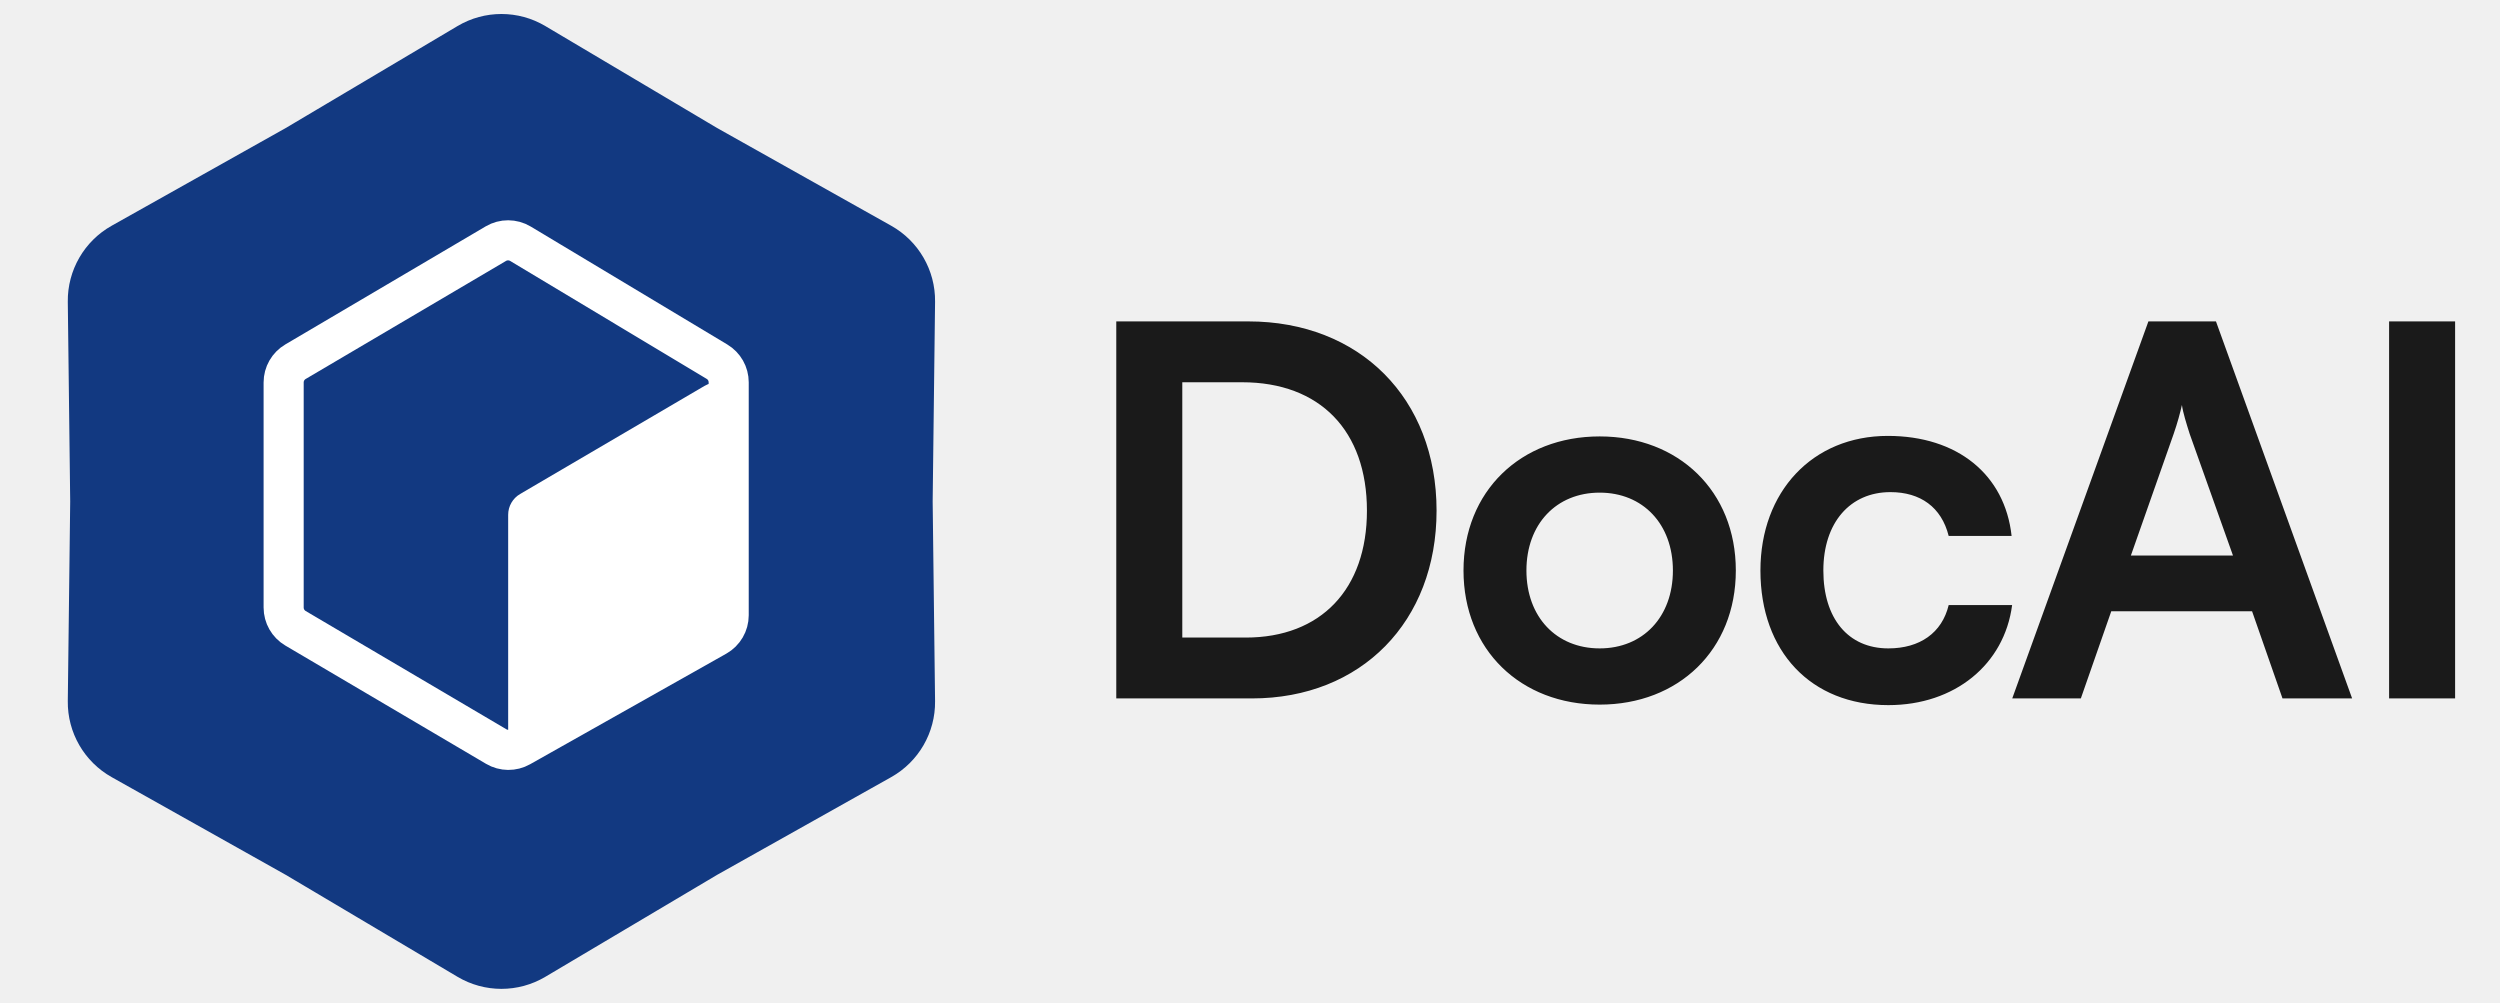
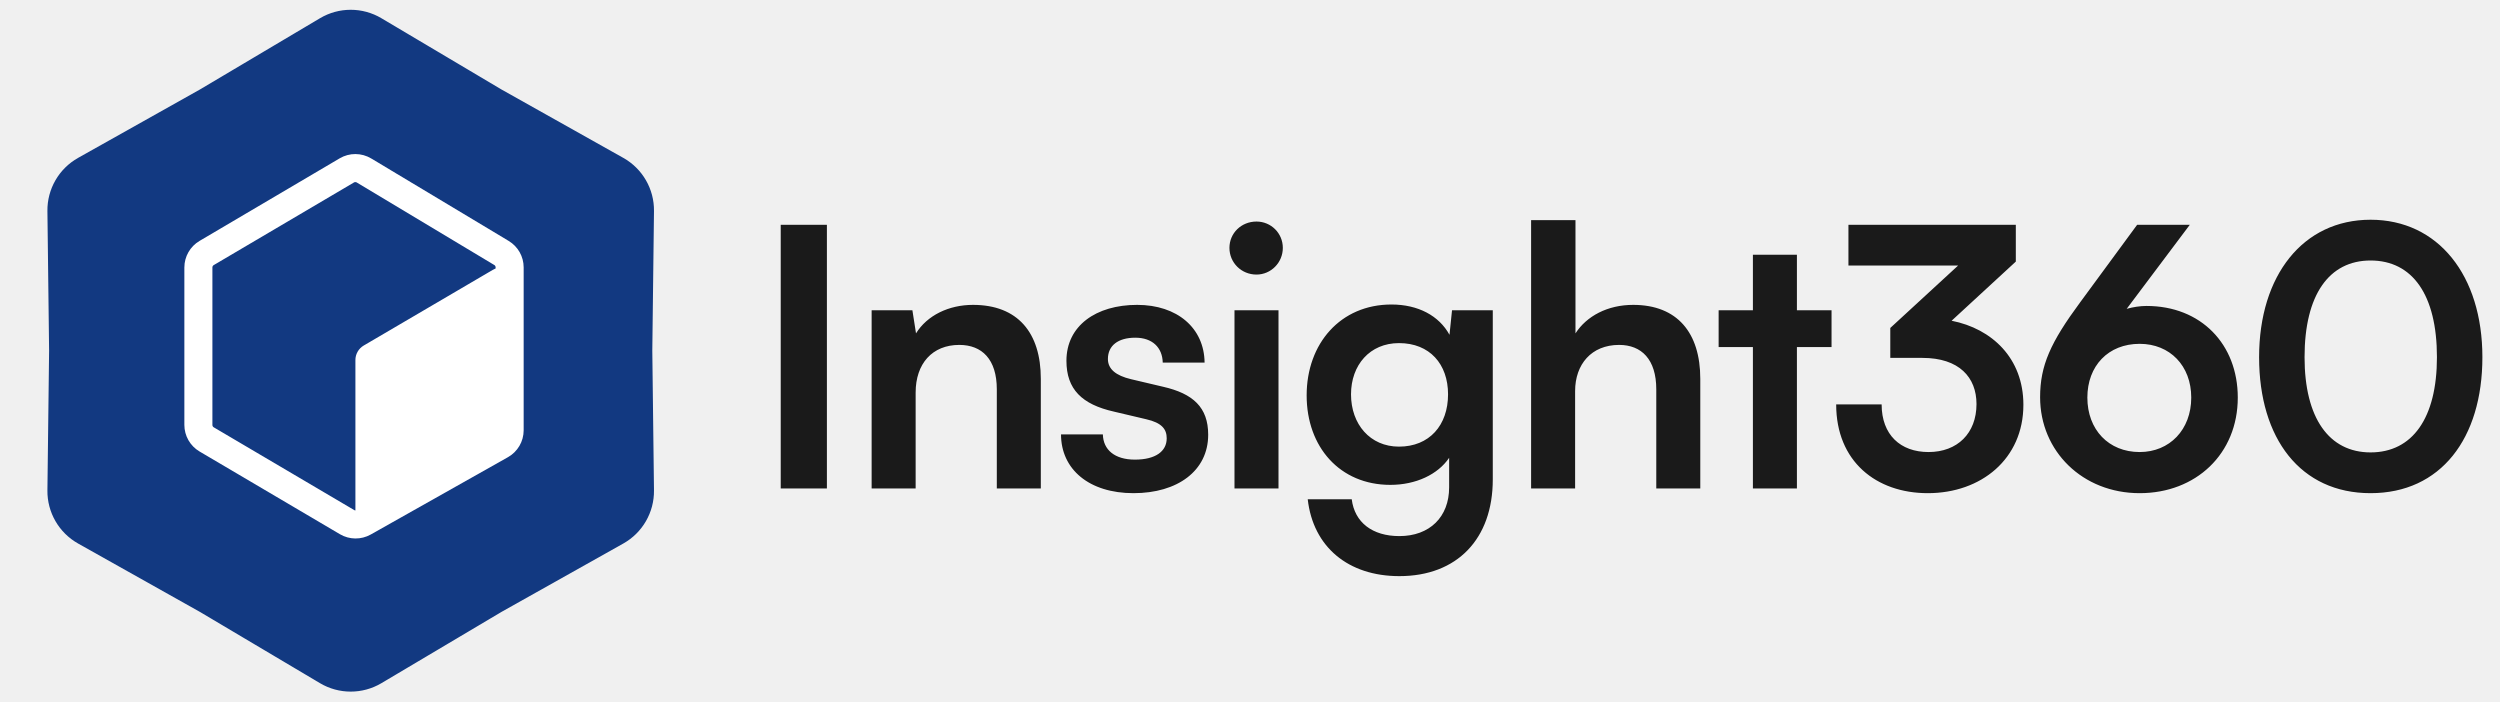
- <svg xmlns="http://www.w3.org/2000/svg" width="349" height="140" viewBox="0 0 349 140" fill="none">
+ <svg xmlns="http://www.w3.org/2000/svg" width="499" height="140" viewBox="0 0 499 140" fill="none">
  <path d="M63.875 3.635C67.651 1.394 72.349 1.394 76.125 3.635L100.1 17.865L124.411 31.513C128.24 33.663 130.589 37.731 130.536 42.122L130.2 70L130.536 97.878C130.589 102.269 128.24 106.337 124.411 108.487L100.1 122.135L76.125 136.365C72.349 138.606 67.651 138.606 63.875 136.365L39.9 122.135L15.589 108.487C11.76 106.337 9.411 102.269 9.464 97.878L9.8 70L9.464 42.122C9.411 37.731 11.76 33.663 15.589 31.513L39.9 17.865L63.875 3.635Z" fill="#123981" />
  <path d="M72.653 34.027L100.093 50.492C101.105 51.099 101.724 52.192 101.724 53.371V85.889C101.724 87.101 101.071 88.219 100.015 88.814L72.626 104.251C71.583 104.839 70.305 104.827 69.273 104.219L41.25 87.706C40.226 87.102 39.597 86.001 39.597 84.812V53.389C39.597 52.2 40.226 51.1 41.25 50.496L69.22 34.014C70.28 33.389 71.597 33.394 72.653 34.027Z" stroke="white" stroke-width="5.597" />
  <path d="M98.347 53.875L72.6 68.967C71.572 69.57 70.94 70.673 70.94 71.864V102.231C70.94 104.806 73.718 106.423 75.957 105.151L101.703 90.53C102.754 89.933 103.403 88.818 103.403 87.61V56.772C103.403 54.177 100.585 52.562 98.347 53.875Z" fill="white" />
-   <path d="M174.768 97.5H155.832V44.868H174.264C189.816 44.868 200.544 55.596 200.544 71.292C200.544 86.772 190.032 97.5 174.768 97.5ZM173.4 53.364H165.048V89.004H173.904C184.416 89.004 190.824 82.236 190.824 71.292C190.824 60.132 184.272 53.364 173.4 53.364ZM204.305 79.644C204.305 68.556 212.297 60.924 223.313 60.924C234.329 60.924 242.321 68.556 242.321 79.644C242.321 90.732 234.329 98.364 223.313 98.364C212.297 98.364 204.305 90.732 204.305 79.644ZM213.089 79.644C213.089 86.124 217.265 90.516 223.313 90.516C229.361 90.516 233.537 86.124 233.537 79.644C233.537 73.164 229.361 68.772 223.313 68.772C217.265 68.772 213.089 73.164 213.089 79.644ZM245.756 79.644C245.756 68.628 253.028 60.852 263.54 60.852C273.26 60.852 279.884 66.252 280.82 74.82H272.036C271.028 70.788 268.076 68.7 263.9 68.7C258.284 68.7 254.54 72.948 254.54 79.644C254.54 86.34 257.996 90.516 263.612 90.516C268.004 90.516 271.1 88.356 272.036 84.468H280.892C279.812 92.748 272.9 98.436 263.612 98.436C252.812 98.436 245.756 90.948 245.756 79.644ZM290.485 97.5H280.909L299.917 44.868H309.349L328.357 97.5H318.637L314.389 85.332H294.733L290.485 97.5ZM303.445 60.564L297.469 77.556H311.725L305.677 60.564C305.245 59.196 304.741 57.612 304.597 56.532C304.381 57.54 303.949 59.124 303.445 60.564ZM342.733 44.868V97.5H333.517V44.868H342.733Z" fill="#1A1A1A" />
+   <path d="M165.048 44.868V97.5H155.832V44.868H165.048ZM182.763 97.5H173.979V61.932H182.115L182.835 66.54C185.067 62.94 189.387 60.852 194.211 60.852C203.139 60.852 207.747 66.396 207.747 75.612V97.5H198.963V77.7C198.963 71.724 196.011 68.844 191.475 68.844C186.075 68.844 182.763 72.588 182.763 78.348V97.5ZM211.779 86.7H220.131C220.203 89.796 222.507 91.74 226.539 91.74C230.643 91.74 232.875 90.084 232.875 87.492C232.875 85.692 231.939 84.396 228.771 83.676L222.363 82.164C215.955 80.724 212.859 77.7 212.859 72.012C212.859 65.028 218.763 60.852 226.971 60.852C234.963 60.852 240.363 65.46 240.435 72.372H232.083C232.011 69.348 229.995 67.404 226.611 67.404C223.155 67.404 221.139 68.988 221.139 71.652C221.139 73.668 222.723 74.964 225.747 75.684L232.155 77.196C238.131 78.564 241.155 81.3 241.155 86.772C241.155 93.972 235.035 98.436 226.251 98.436C217.395 98.436 211.779 93.684 211.779 86.7ZM250.796 54.804C247.772 54.804 245.396 52.428 245.396 49.476C245.396 46.524 247.772 44.22 250.796 44.22C253.676 44.22 256.052 46.524 256.052 49.476C256.052 52.428 253.676 54.804 250.796 54.804ZM246.404 97.5V61.932H255.188V97.5H246.404ZM260.807 78.924C260.807 68.556 267.575 60.78 277.727 60.78C283.055 60.78 287.231 63.012 289.319 66.828L289.823 61.932H297.959V95.7C297.959 107.58 290.831 114.996 279.311 114.996C269.087 114.996 262.103 109.164 261.023 99.66H269.807C270.383 104.268 273.911 107.004 279.311 107.004C285.359 107.004 289.247 103.188 289.247 97.284V91.38C287.015 94.692 282.623 96.78 277.511 96.78C267.431 96.78 260.807 89.22 260.807 78.924ZM269.663 78.708C269.663 84.684 273.479 89.148 279.239 89.148C285.287 89.148 289.031 84.9 289.031 78.708C289.031 72.66 285.359 68.484 279.239 68.484C273.407 68.484 269.663 72.876 269.663 78.708ZM314.393 97.5H305.609V43.932H314.465V66.54C316.697 63.084 320.873 60.852 325.985 60.852C334.769 60.852 339.377 66.396 339.377 75.612V97.5H330.593V77.7C330.593 71.724 327.641 68.844 323.177 68.844C317.633 68.844 314.393 72.732 314.393 78.06V97.5ZM358.664 97.5H349.88V69.276H343.04V61.932H349.88V50.844H358.664V61.932H365.576V69.276H358.664V97.5ZM383.709 71.436H377.301V65.46L390.837 53.004H368.949V44.868H402.357V52.212L389.541 64.02C397.605 65.604 403.869 71.508 403.869 80.796C403.869 91.596 395.445 98.436 384.789 98.436C374.493 98.436 366.501 92.1 366.501 80.724H375.573C375.573 86.772 379.317 90.228 384.933 90.228C390.693 90.228 394.509 86.484 394.509 80.652C394.509 75.324 391.053 71.436 383.709 71.436ZM415.197 60.348L426.573 44.868H437.085L424.485 61.644C425.781 61.284 427.149 61.068 428.445 61.068C439.317 61.068 446.661 68.7 446.661 79.356C446.661 90.588 438.309 98.436 427.077 98.436C415.701 98.436 407.205 90.084 407.205 79.284C407.205 72.948 409.293 68.34 415.197 60.348ZM416.637 79.356C416.637 85.764 420.885 90.228 427.077 90.228C433.053 90.228 437.373 85.764 437.373 79.356C437.373 73.02 433.125 68.628 427.077 68.628C420.813 68.628 416.637 73.02 416.637 79.356ZM450.917 71.292C450.917 54.948 459.701 43.86 473.165 43.86C486.629 43.86 495.485 54.948 495.485 71.292C495.485 87.564 487.133 98.436 473.165 98.436C459.197 98.436 450.917 87.564 450.917 71.292ZM459.989 71.292C459.989 83.46 464.885 90.3 473.165 90.3C481.517 90.3 486.413 83.46 486.413 71.292C486.413 58.836 481.517 51.996 473.165 51.996C464.885 51.996 459.989 58.836 459.989 71.292Z" fill="#1A1A1A" />
</svg>
